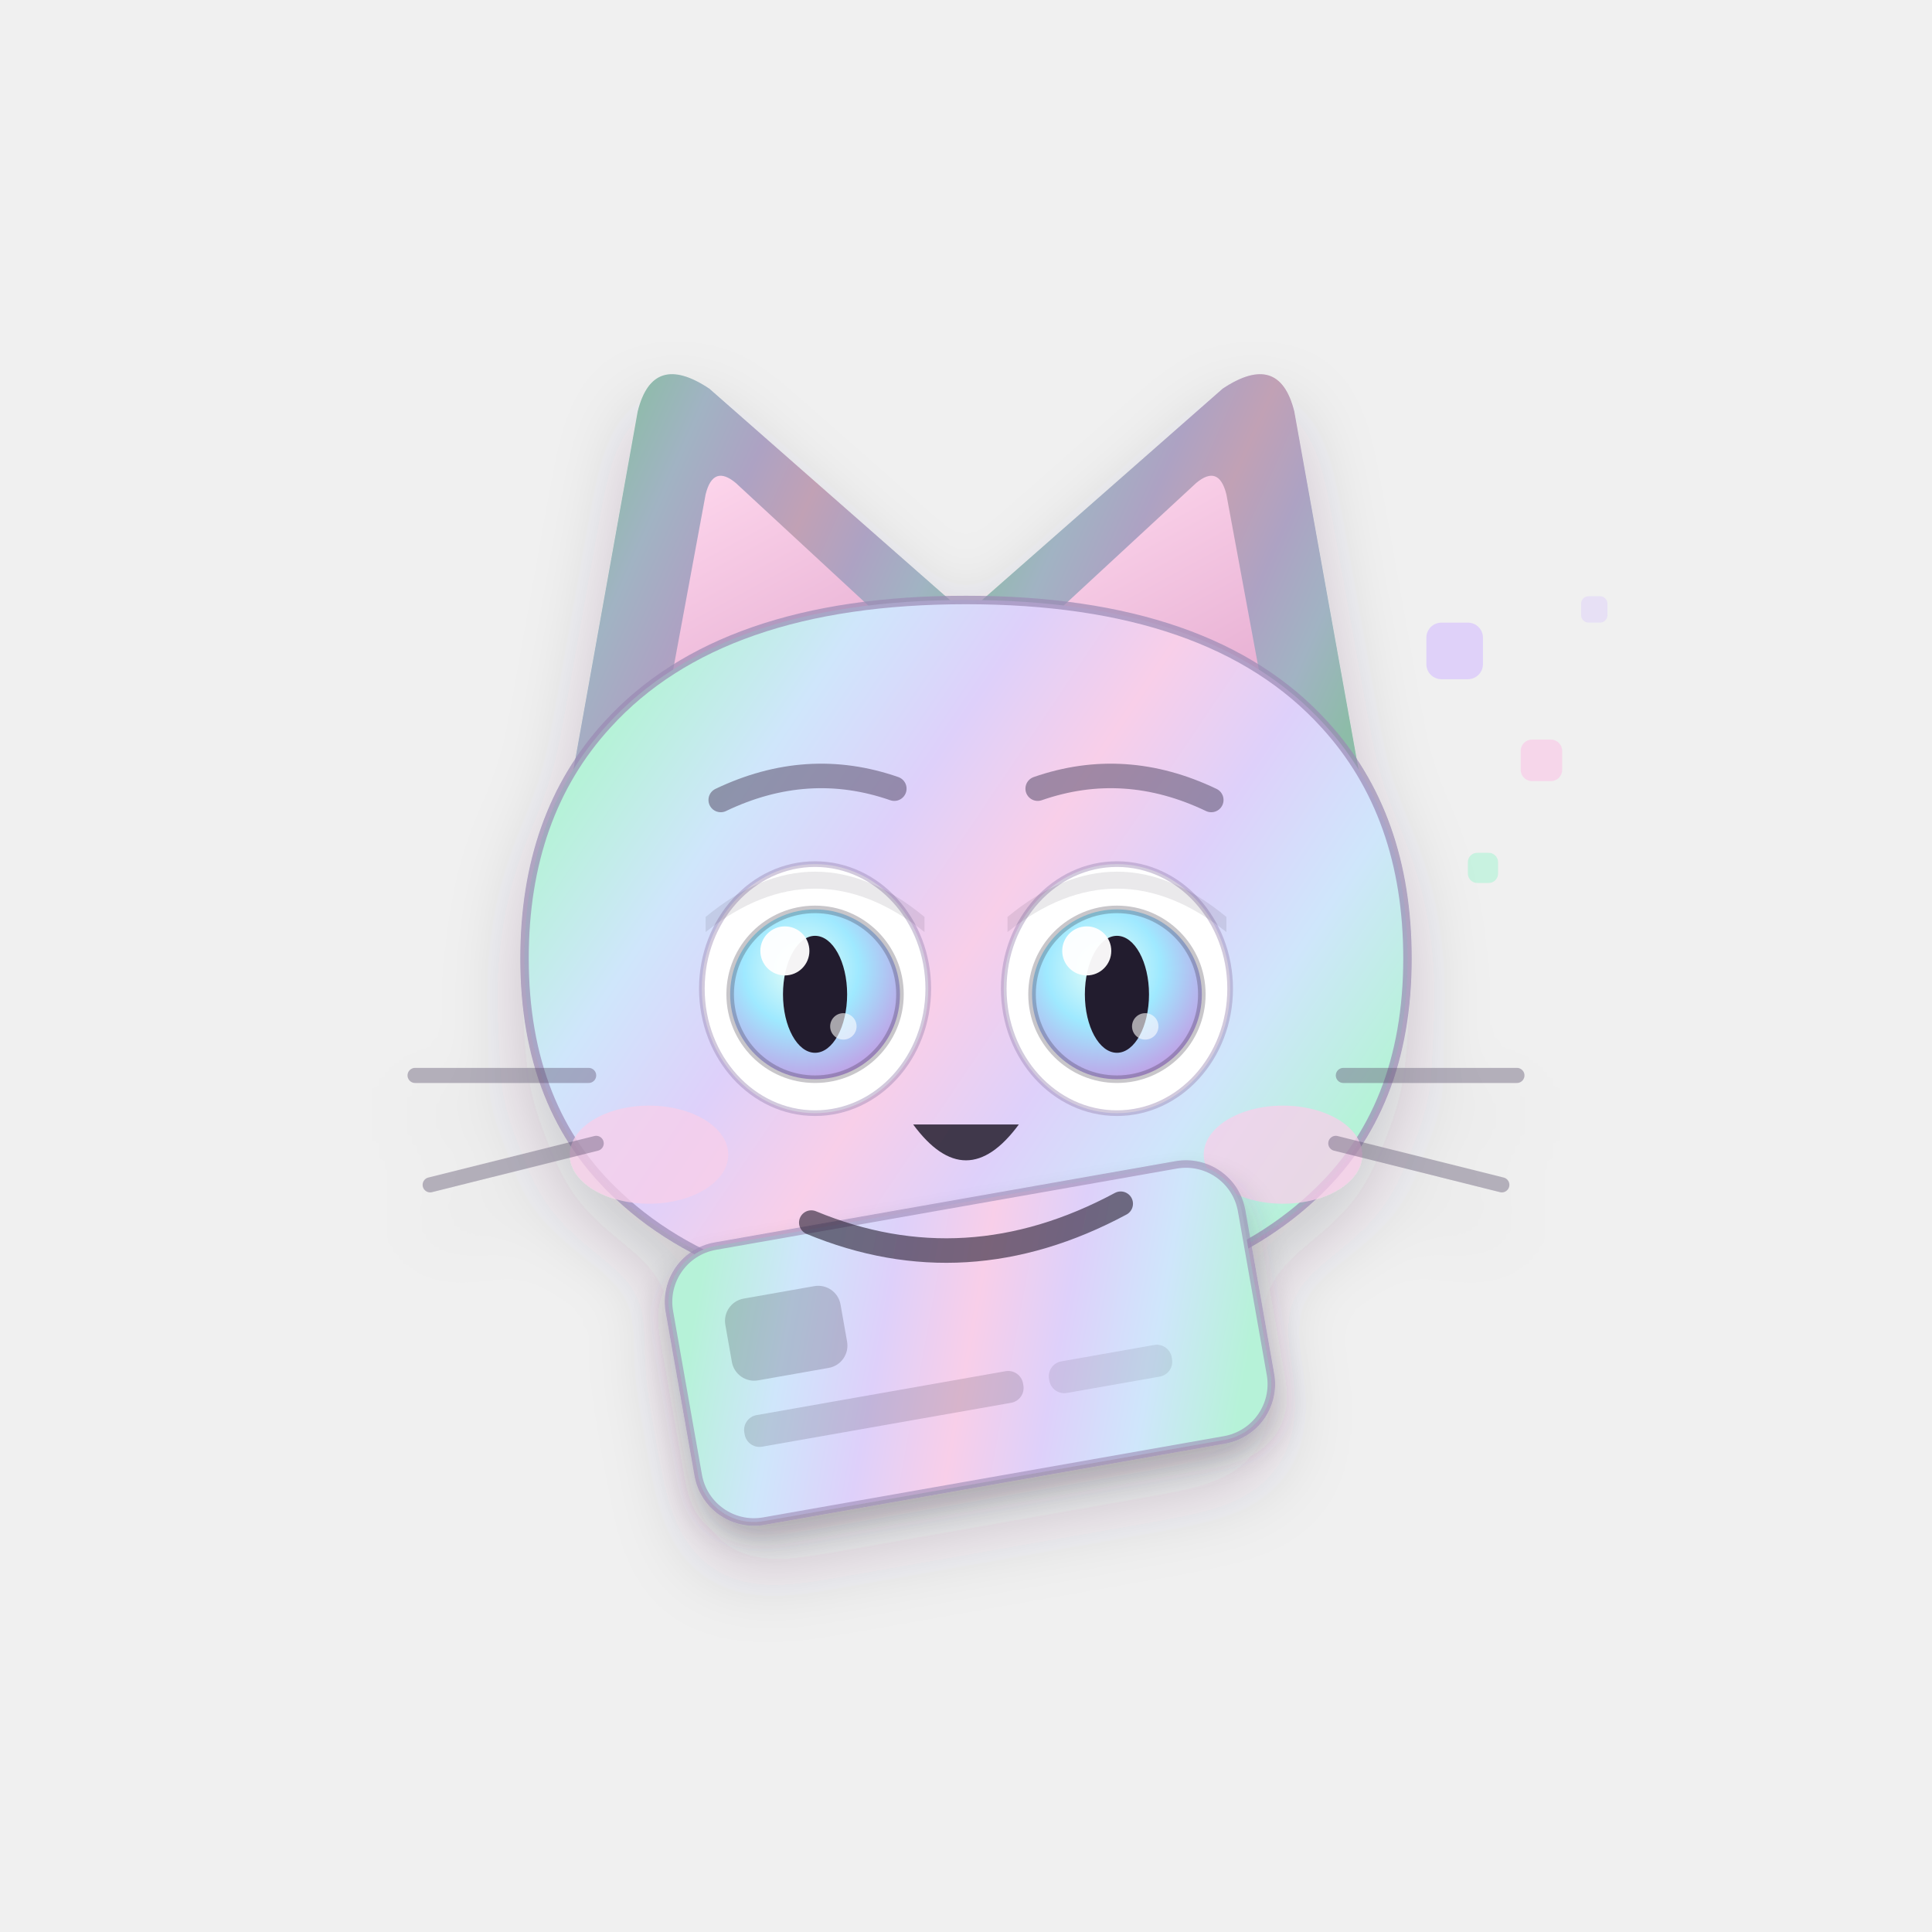
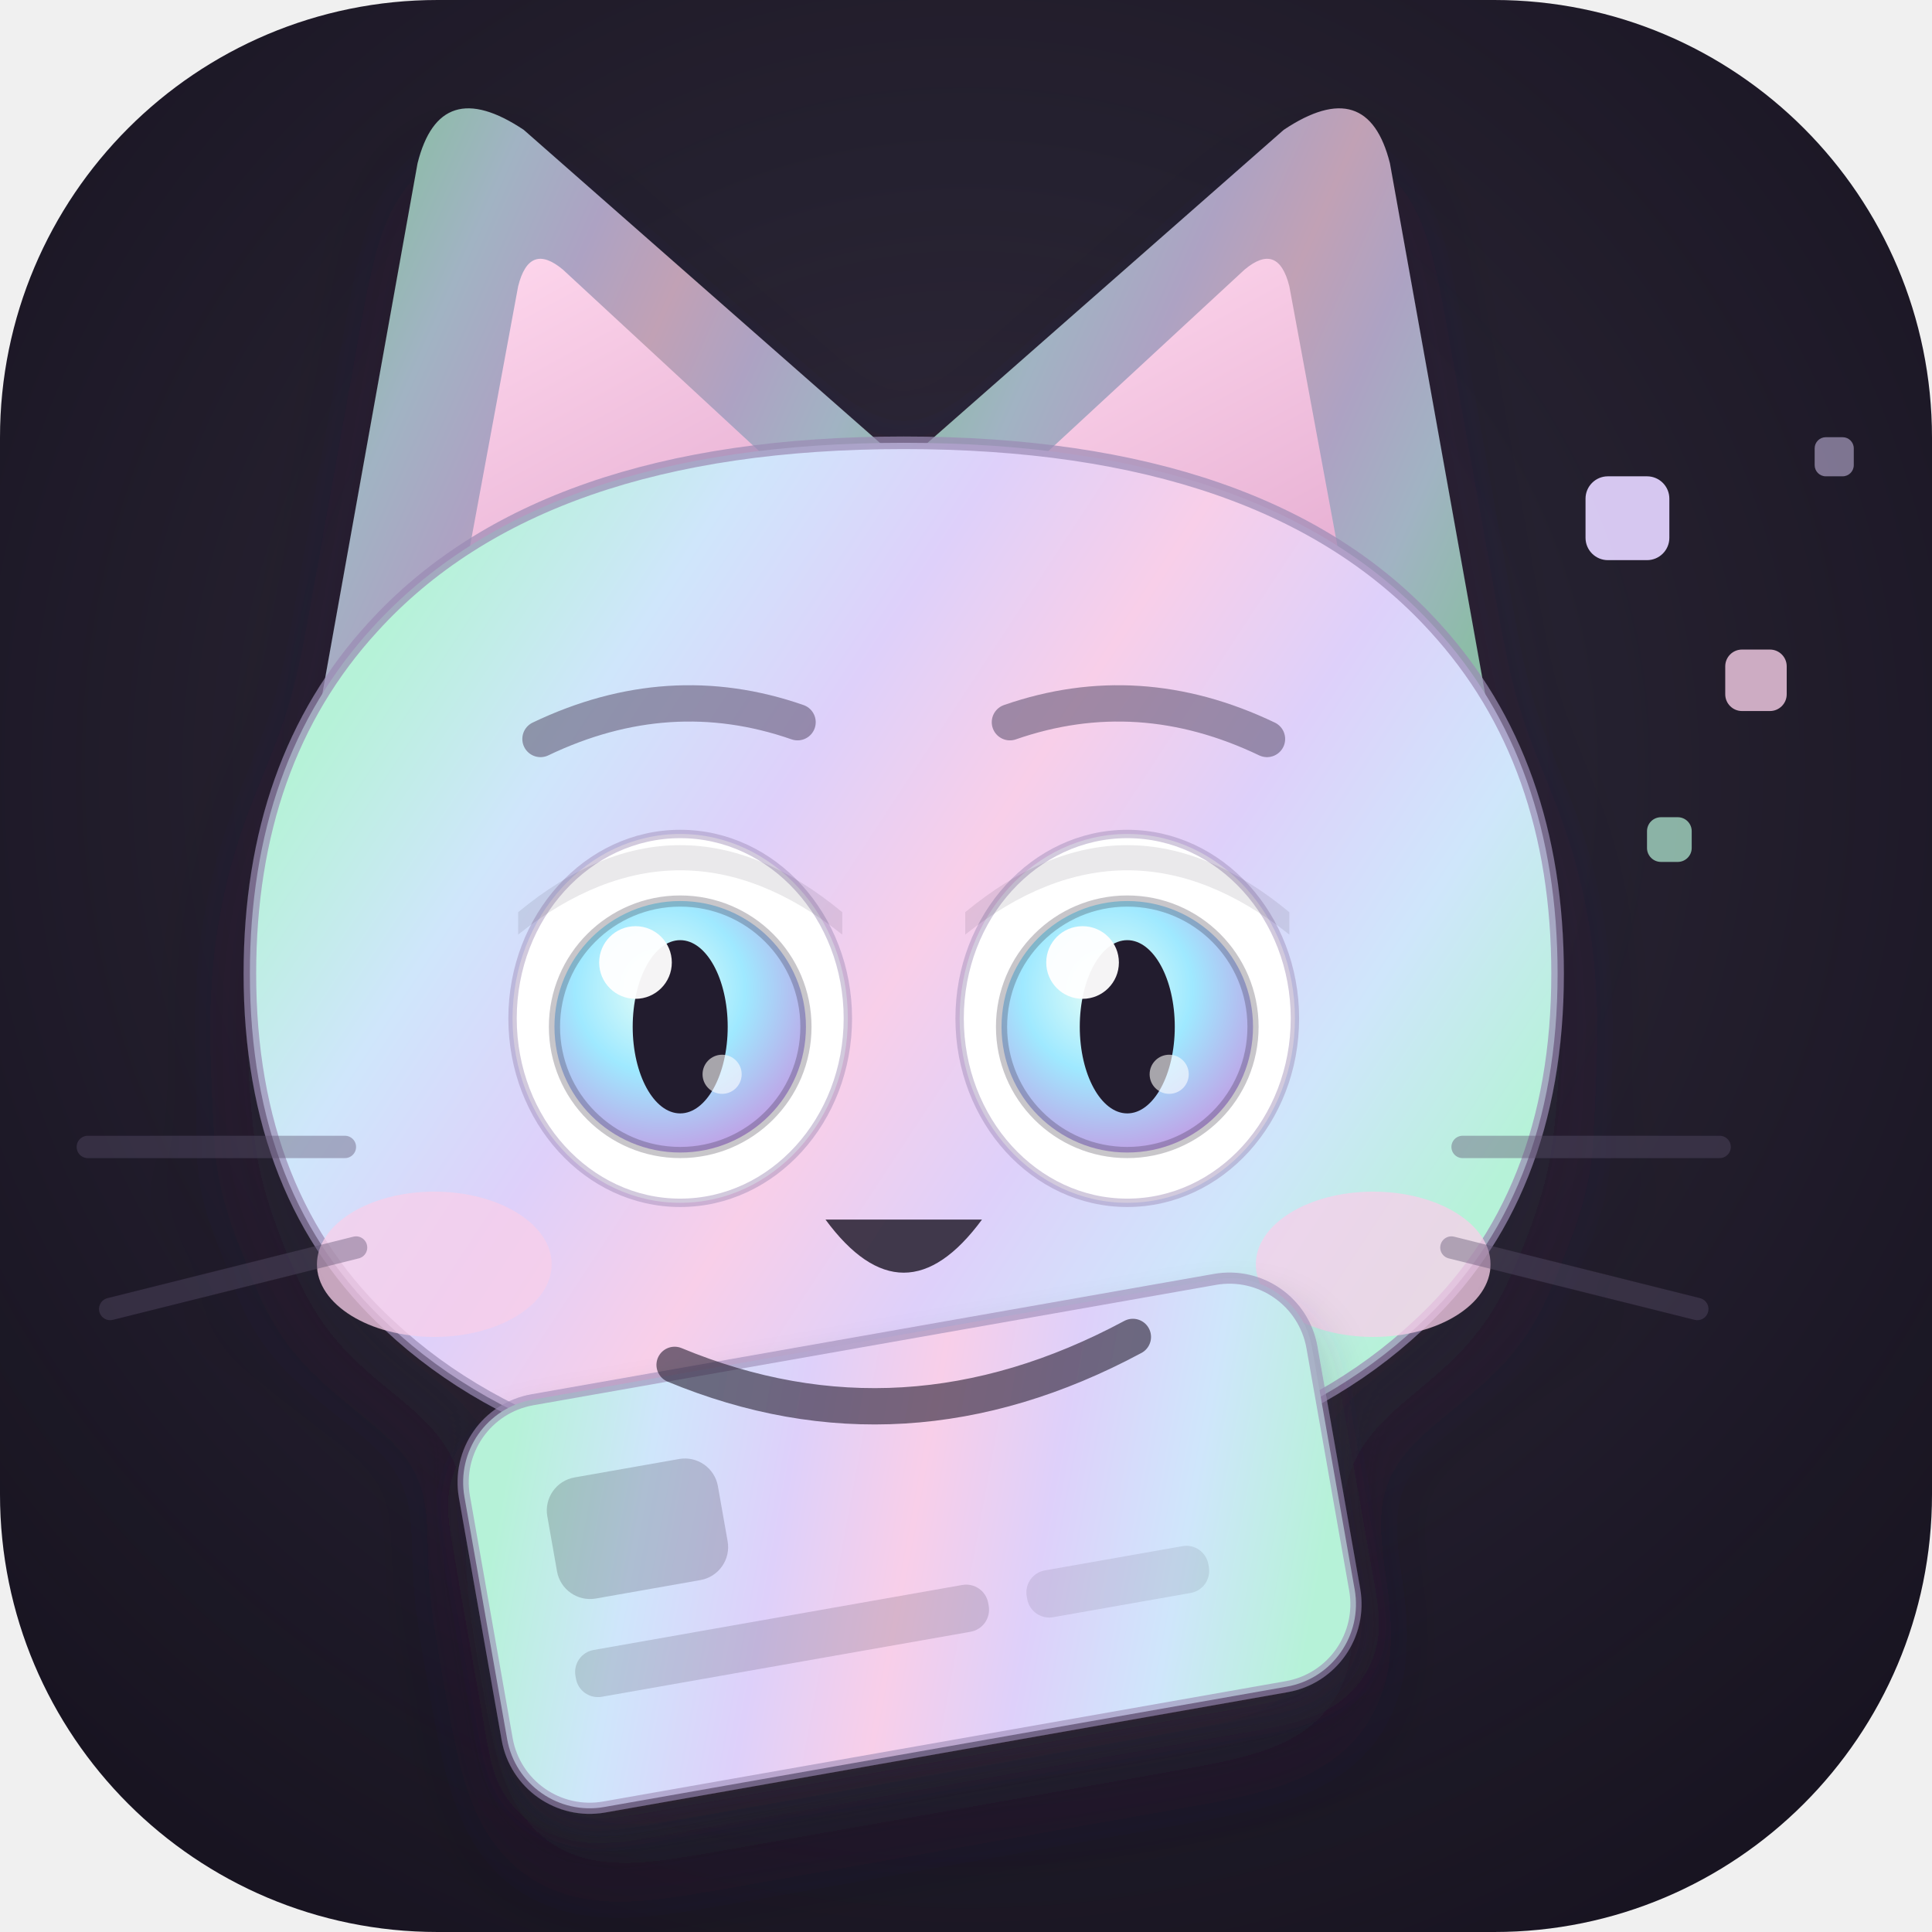
<svg xmlns="http://www.w3.org/2000/svg" viewBox="0 0 1024 1024" width="1024" height="1024">
  <defs>
    <linearGradient id="coat" x1="0.059" y1="0.265" x2="0.941" y2="0.735">
      <stop offset="0%" stop-color="#b6f2d8" />
      <stop offset="17%" stop-color="#cfe6fb" />
      <stop offset="34%" stop-color="#ded0fa" />
      <stop offset="50%" stop-color="#f8cfe9" />
      <stop offset="66%" stop-color="#ded0fa" />
      <stop offset="83%" stop-color="#cfe6fb" />
      <stop offset="100%" stop-color="#b6f2d8" />
    </linearGradient>
    <linearGradient id="coatDeep" x1="0.059" y1="0.265" x2="0.941" y2="0.735">
      <stop offset="0%" stop-color="#8dbca8" />
      <stop offset="17%" stop-color="#a1b3c3" />
      <stop offset="34%" stop-color="#ada2c3" />
      <stop offset="50%" stop-color="#c1a1b5" />
      <stop offset="66%" stop-color="#ada2c3" />
      <stop offset="83%" stop-color="#a1b3c3" />
      <stop offset="100%" stop-color="#8dbca8" />
    </linearGradient>
    <linearGradient id="card" x1="0.008" y1="0.413" x2="0.992" y2="0.587">
      <stop offset="0%" stop-color="#b6f2d8" />
      <stop offset="17%" stop-color="#cfe6fb" />
      <stop offset="34%" stop-color="#ded0fa" />
      <stop offset="50%" stop-color="#f8cfe9" />
      <stop offset="66%" stop-color="#ded0fa" />
      <stop offset="83%" stop-color="#cfe6fb" />
      <stop offset="100%" stop-color="#b6f2d8" />
    </linearGradient>
    <linearGradient id="iris" x1="0.000" y1="0.500" x2="1.000" y2="0.500">
      <stop offset="0%" stop-color="#b6f2d8" />
      <stop offset="17%" stop-color="#cfe6fb" />
      <stop offset="34%" stop-color="#ded0fa" />
      <stop offset="50%" stop-color="#f8cfe9" />
      <stop offset="66%" stop-color="#ded0fa" />
      <stop offset="83%" stop-color="#cfe6fb" />
      <stop offset="100%" stop-color="#b6f2d8" />
    </linearGradient>
    <radialGradient id="irisR" cx="0.42" cy="0.35" r="0.75">
      <stop offset="0" stop-color="#eafff6" />
      <stop offset="0.45" stop-color="#9fe9ff" />
      <stop offset="1" stop-color="#c88fe0" />
    </radialGradient>
    <linearGradient id="innerEar" x1="0" y1="0" x2="0.4" y2="1">
      <stop offset="0" stop-color="#ffd9ee" />
      <stop offset="1" stop-color="#e3a9cf" />
    </linearGradient>
    <filter id="soft" x="-40%" y="-40%" width="180%" height="190%">
      <feDropShadow dx="0" dy="20" stdDeviation="20" flood-color="#3B2F4A" flood-opacity="0.20" />
    </filter>
    <filter id="softS" x="-60%" y="-60%" width="220%" height="220%">
      <feDropShadow dx="0" dy="8" stdDeviation="8" flood-color="#3B2F4A" flood-opacity="0.24" />
    </filter>
+     <radialGradient id="tileGlow" cx="0.5" cy="0.4" r="0.7">
+       <stop offset="0" stop-color="#ded0fa" stop-opacity="0.13" />
+       <stop offset="1" stop-color="#ded0fa" stop-opacity="0" />
+     </radialGradient>
  </defs>
-   <g filter="url(#soft)">
-     <path d="M296 452 L338 218 Q346 186 376 206 L508 322 Z" fill="url(#coatDeep)" />
-     <path d="M728 452 L686 218 Q678 186 648 206 L516 322 Z" fill="url(#coatDeep)" />
-     <path d="M344 424 L374 262 Q378 246 390 256 L470 330 Z" fill="url(#innerEar)" />
-     <path d="M680 424 L650 262 Q646 246 634 256 L554 330 Z" fill="url(#innerEar)" />
-     <path d="M512 318 q130 0 190 66 q44 48 44 124 q0 80 -50 126            q-62 58 -184 58 q-122 0 -184 -58 q-50 -46 -50 -126            q0 -76 44 -124 q60 -66 190 -66 Z" fill="url(#coat)" stroke="#9B8BB4" stroke-width="4.5" stroke-opacity="0.7" />
-     <path d="M382 424 q46 -22 92 -6" stroke="#5A4E6B" stroke-width="13" stroke-linecap="round" fill="none" opacity="0.55" />
-     <path d="M642 424 q-46 -22 -92 -6" stroke="#5A4E6B" stroke-width="13" stroke-linecap="round" fill="none" opacity="0.55" />
-     <ellipse cx="432" cy="524" rx="60" ry="66" fill="#ffffff" />
-     <ellipse cx="432" cy="524" rx="60" ry="66" fill="none" stroke="#9B8BB4" stroke-width="3" stroke-opacity="0.45" />
-     <circle cx="432" cy="527" r="45" fill="url(#irisR)" />
-     <circle cx="432" cy="527" r="45" fill="none" stroke="#241D2E" stroke-width="4" stroke-opacity="0.25" />
-     <ellipse cx="432" cy="527" rx="17" ry="31" fill="#241D2E" />
-     <circle cx="416" cy="504" r="13" fill="#ffffff" opacity="0.95" />
-     <circle cx="447" cy="544" r="7" fill="#ffffff" opacity="0.6" />
-     <path d="M374 494 q58 -46 116 0 v-8 q-58 -48 -116 0 Z" fill="#241D2E" opacity="0.10" />
-     <ellipse cx="592" cy="524" rx="60" ry="66" fill="#ffffff" />
-     <ellipse cx="592" cy="524" rx="60" ry="66" fill="none" stroke="#9B8BB4" stroke-width="3" stroke-opacity="0.45" />
-     <circle cx="592" cy="527" r="45" fill="url(#irisR)" />
-     <circle cx="592" cy="527" r="45" fill="none" stroke="#241D2E" stroke-width="4" stroke-opacity="0.25" />
-     <ellipse cx="592" cy="527" rx="17" ry="31" fill="#241D2E" />
-     <circle cx="576" cy="504" r="13" fill="#ffffff" opacity="0.95" />
-     <circle cx="607" cy="544" r="7" fill="#ffffff" opacity="0.6" />
-     <path d="M534 494 q58 -46 116 0 v-8 q-58 -48 -116 0 Z" fill="#241D2E" opacity="0.10" />
-     <ellipse cx="344" cy="612" rx="42" ry="26" fill="#f8cfe9" opacity="0.75" />
-     <ellipse cx="680" cy="612" rx="42" ry="26" fill="#f8cfe9" opacity="0.75" />
-     <path d="M484 596 L540 596 Q512 634 484 596 Z" fill="#241D2E" opacity="0.85" />
-     <g stroke="#5A4E6B" stroke-width="8" stroke-linecap="round" opacity="0.40" fill="none">
-       <path d="M312 570 h-92" />
-       <path d="M316 606 l-88 22" />
-       <path d="M712 570 h92" />
-       <path d="M708 606 l88 22" />
+   <rect width="1024" height="1024" rx="232" fill="#171320" />
+   <rect width="1024" height="1024" rx="232" fill="url(#tileGlow)" />
+   <g transform="translate(479,522) scale(1.481) translate(-512,-512)">
+     <g filter="url(#soft)">
+       <path d="M296 452 L338 218 Q346 186 376 206 L508 322 Z" fill="url(#coatDeep)" />
+       <path d="M728 452 L686 218 Q678 186 648 206 L516 322 Z" fill="url(#coatDeep)" />
+       <path d="M344 424 L374 262 Q378 246 390 256 L470 330 Z" fill="url(#innerEar)" />
+       <path d="M680 424 L650 262 Q646 246 634 256 L554 330 Z" fill="url(#innerEar)" />
+       <path d="M512 318 q130 0 190 66 q44 48 44 124 q0 80 -50 126            q-62 58 -184 58 q-122 0 -184 -58 q-50 -46 -50 -126            q0 -76 44 -124 q60 -66 190 -66 Z" fill="url(#coat)" stroke="#9B8BB4" stroke-width="4.5" stroke-opacity="0.7" />
+       <path d="M382 424 q46 -22 92 -6" stroke="#5A4E6B" stroke-width="13" stroke-linecap="round" fill="none" opacity="0.55" />
+       <path d="M642 424 q-46 -22 -92 -6" stroke="#5A4E6B" stroke-width="13" stroke-linecap="round" fill="none" opacity="0.55" />
+       <ellipse cx="432" cy="524" rx="60" ry="66" fill="#ffffff" />
+       <ellipse cx="432" cy="524" rx="60" ry="66" fill="none" stroke="#9B8BB4" stroke-width="3" stroke-opacity="0.45" />
+       <circle cx="432" cy="527" r="45" fill="url(#irisR)" />
+       <circle cx="432" cy="527" r="45" fill="none" stroke="#241D2E" stroke-width="4" stroke-opacity="0.25" />
+       <ellipse cx="432" cy="527" rx="17" ry="31" fill="#241D2E" />
+       <circle cx="416" cy="504" r="13" fill="#ffffff" opacity="0.95" />
+       <circle cx="447" cy="544" r="7" fill="#ffffff" opacity="0.6" />
+       <path d="M374 494 q58 -46 116 0 v-8 q-58 -48 -116 0 Z" fill="#241D2E" opacity="0.10" />
+       <ellipse cx="592" cy="524" rx="60" ry="66" fill="#ffffff" />
+       <ellipse cx="592" cy="524" rx="60" ry="66" fill="none" stroke="#9B8BB4" stroke-width="3" stroke-opacity="0.45" />
+       <circle cx="592" cy="527" r="45" fill="url(#irisR)" />
+       <circle cx="592" cy="527" r="45" fill="none" stroke="#241D2E" stroke-width="4" stroke-opacity="0.25" />
+       <ellipse cx="592" cy="527" rx="17" ry="31" fill="#241D2E" />
+       <circle cx="576" cy="504" r="13" fill="#ffffff" opacity="0.95" />
+       <circle cx="607" cy="544" r="7" fill="#ffffff" opacity="0.6" />
+       <path d="M534 494 q58 -46 116 0 v-8 q-58 -48 -116 0 Z" fill="#241D2E" opacity="0.10" />
+       <ellipse cx="344" cy="612" rx="42" ry="26" fill="#f8cfe9" opacity="0.75" />
+       <ellipse cx="680" cy="612" rx="42" ry="26" fill="#f8cfe9" opacity="0.75" />
+       <path d="M484 596 L540 596 Q512 634 484 596 Z" fill="#241D2E" opacity="0.85" />
+       <g stroke="#5A4E6B" stroke-width="8" stroke-linecap="round" opacity="0.40" fill="none">
+         <path d="M312 570 h-92" />
+         <path d="M316 606 l-88 22" />
+         <path d="M712 570 h92" />
+         <path d="M708 606 l88 22" />
+       </g>
+       <g transform="rotate(-10 512 700)" filter="url(#softS)">
+         <rect x="358" y="638" width="308" height="148" rx="30" fill="url(#card)" stroke="#9B8BB4" stroke-width="4" stroke-opacity="0.6" />
+         <rect x="386" y="668" width="62" height="44" rx="12" fill="#241D2E" opacity="0.20" />
+         <rect x="386" y="730" width="150" height="17" rx="8" fill="#241D2E" opacity="0.16" />
+         <rect x="550" y="730" width="66" height="17" rx="8" fill="#241D2E" opacity="0.10" />
+       </g>
+       <path d="M430 648 q82 34 164 -10" stroke="#241D2E" stroke-width="13" stroke-linecap="round" fill="none" opacity="0.6" />
    </g>
-     <g transform="rotate(-10 512 700)" filter="url(#softS)">
-       <rect x="358" y="638" width="308" height="148" rx="30" fill="url(#card)" stroke="#9B8BB4" stroke-width="4" stroke-opacity="0.6" />
-       <rect x="386" y="668" width="62" height="44" rx="12" fill="#241D2E" opacity="0.20" />
-       <rect x="386" y="730" width="150" height="17" rx="8" fill="#241D2E" opacity="0.16" />
-       <rect x="550" y="730" width="66" height="17" rx="8" fill="#241D2E" opacity="0.10" />
-     </g>
-     <path d="M430 648 q82 34 164 -10" stroke="#241D2E" stroke-width="13" stroke-linecap="round" fill="none" opacity="0.6" />
+     <rect x="756" y="330" width="30" height="30" rx="8" fill="#ded0fa" opacity="0.95" />
+     <rect x="806" y="392" width="22" height="22" rx="6" fill="#f8cfe9" opacity="0.8" />
+     <rect x="778" y="452" width="16" height="16" rx="5" fill="#b6f2d8" opacity="0.7" />
+     <rect x="838" y="316" width="14" height="14" rx="4" fill="#ded0fa" opacity="0.5" />
  </g>
-   <rect x="756" y="330" width="30" height="30" rx="8" fill="#ded0fa" opacity="0.95" />
-   <rect x="806" y="392" width="22" height="22" rx="6" fill="#f8cfe9" opacity="0.8" />
-   <rect x="778" y="452" width="16" height="16" rx="5" fill="#b6f2d8" opacity="0.7" />
-   <rect x="838" y="316" width="14" height="14" rx="4" fill="#ded0fa" opacity="0.5" />
</svg>
